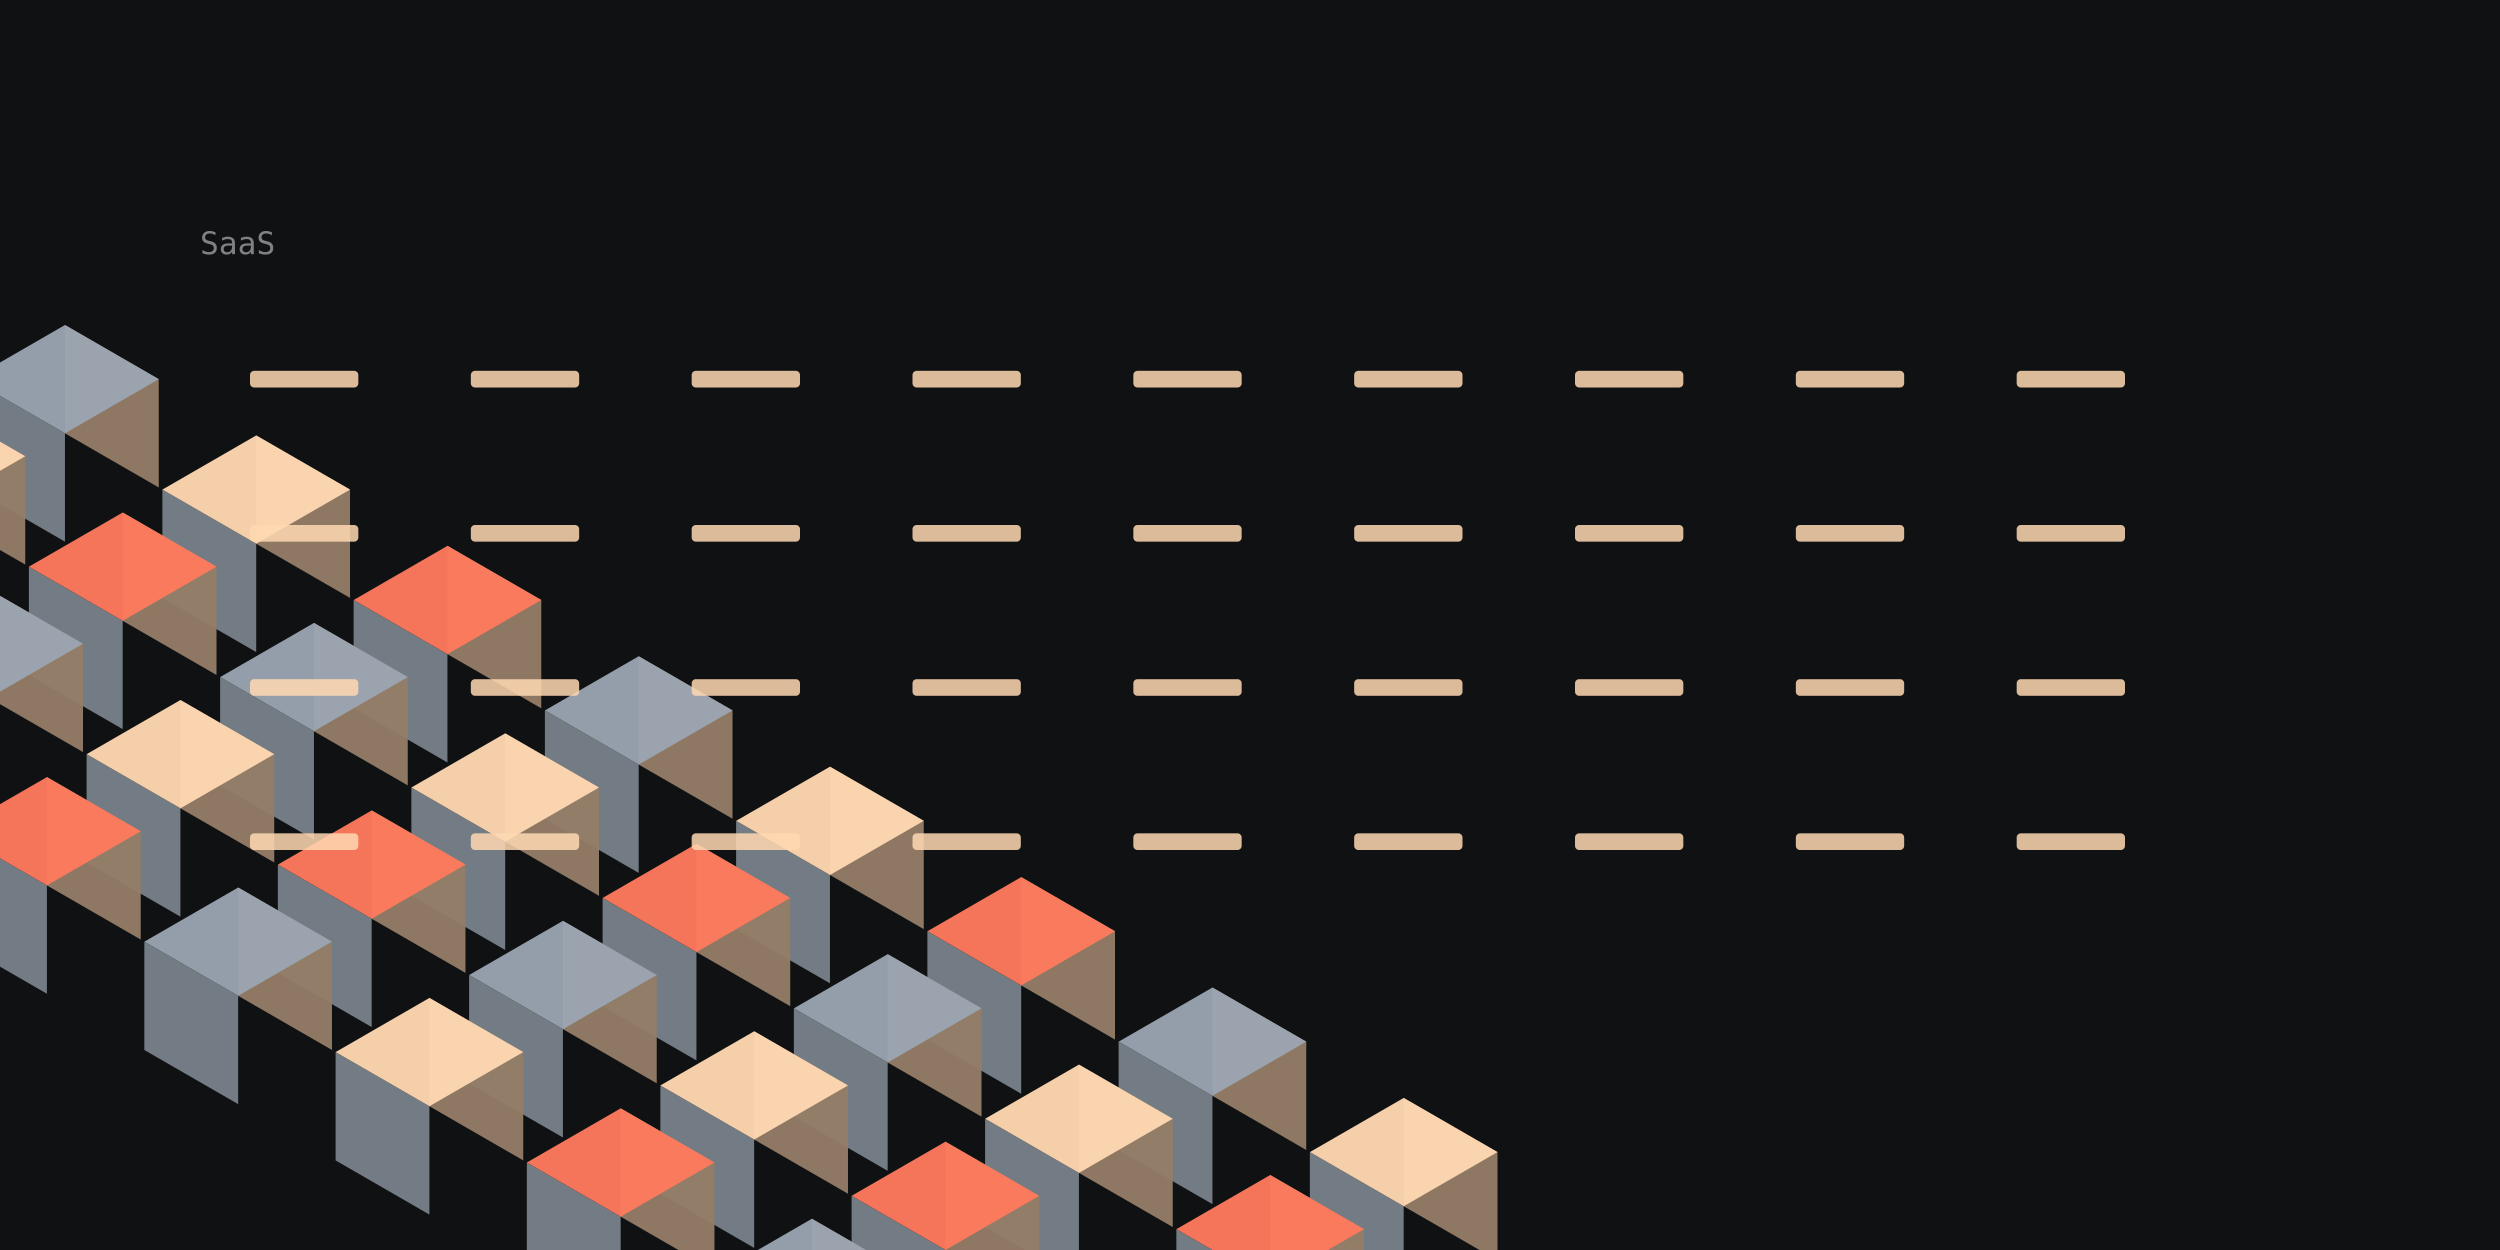
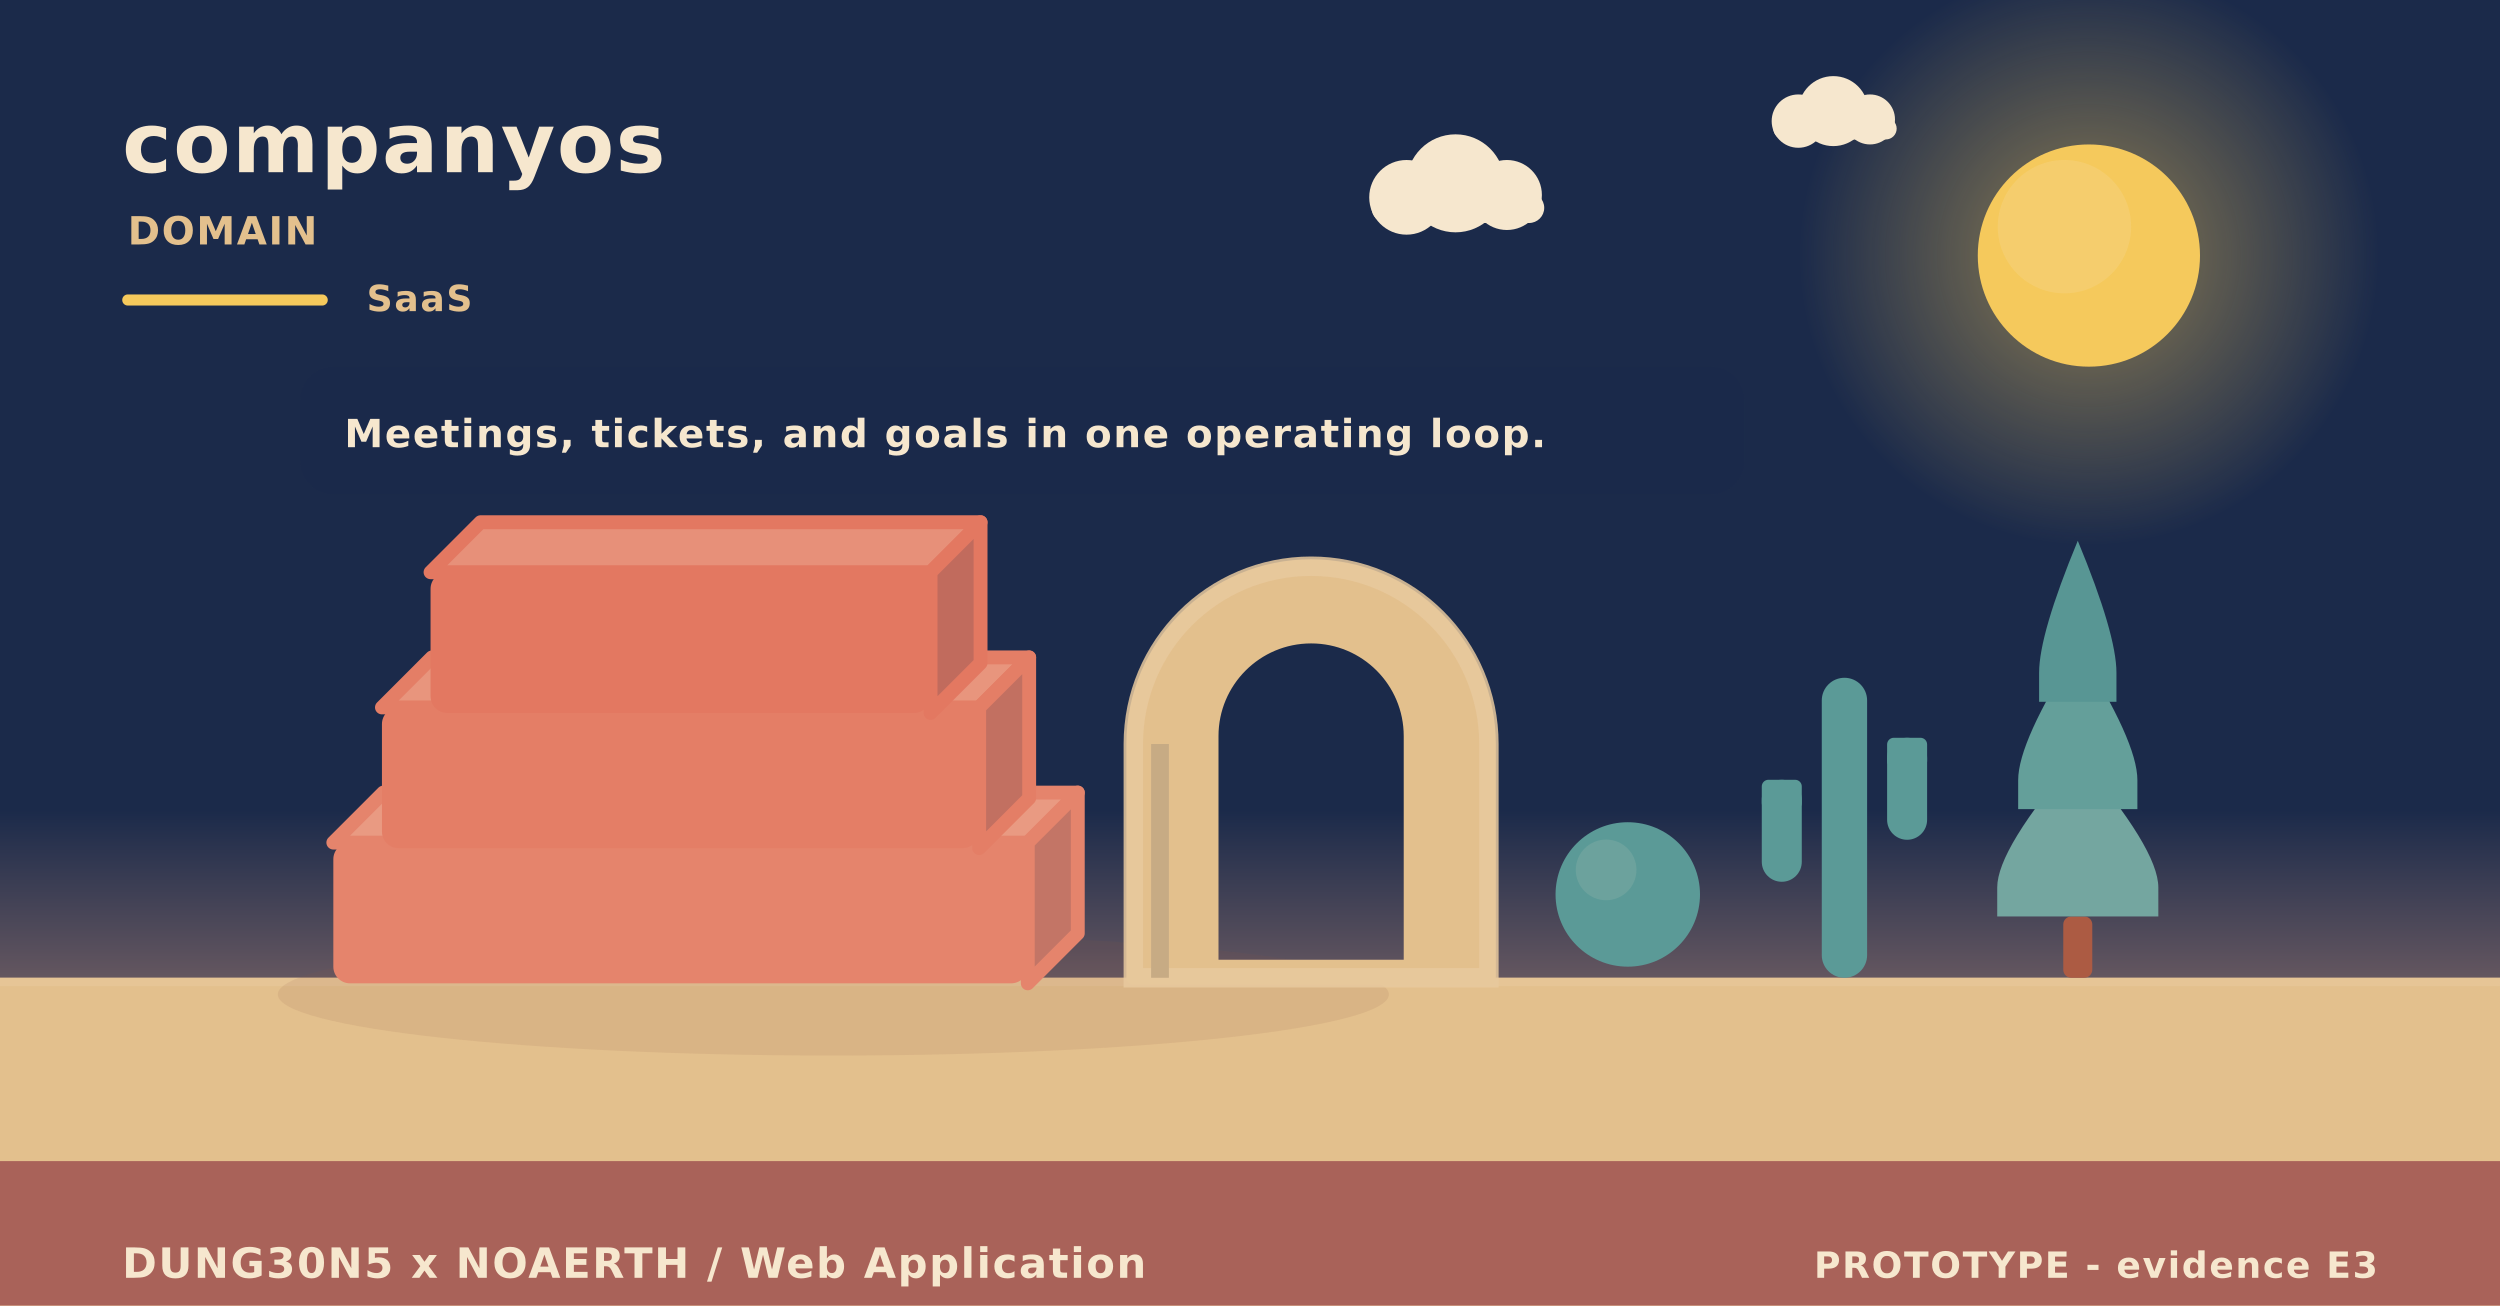
- <svg xmlns="http://www.w3.org/2000/svg" viewBox="0 0 1200 600" width="1200" height="600" role="img" aria-label="companyos domain model">
-   <rect width="1200" height="600" fill="#0f1113" />
-   <defs>
-     <linearGradient id="gd" x1="0" y1="0" x2="1" y2="1">
-       <stop offset="0%" stop-color="#ff7a5c" />
-       <stop offset="100%" stop-color="#9aa5b1" />
-     </linearGradient>
-   </defs>
+ <svg xmlns="http://www.w3.org/2000/svg" width="900" height="470" viewBox="0 0 900 470" role="img" aria-label="companyos - the problem it addresses">
+   <linearGradient id="skym" x1="0" y1="0" x2="0" y2="1">
+     <stop offset="0" stop-color="#1b2a4a" />
+     <stop offset="0.62" stop-color="#1b2a4a" />
+     <stop offset="1" stop-color="#f3ad8a" />
+   </linearGradient>
+   <rect width="900" height="470" fill="url(#skym)" />
+   <radialGradient id="sunm">
+     <stop offset="0.35" stop-color="#f5c95c" stop-opacity="0.34" />
+     <stop offset="1" stop-color="#f5c95c" stop-opacity="0" />
+   </radialGradient>
+   <circle cx="752" cy="92" r="104" fill="url(#sunm)" />
+   <circle cx="752" cy="92" r="40" fill="#f5c95c" />
+   <circle cx="743.2" cy="81.6" r="24" fill="#f5d27e" opacity="0.5" />
  <g>
-     <polygon points="-60.62,155.00 -15.59,181.00 -15.59,129.00 -60.62,103.00" fill="#947d67" opacity="0.95" />
-     <polygon points="-105.66,181.00 -60.62,207.00 -60.62,155.00 -105.66,129.00" fill="#78818a" opacity="0.95" />
-     <polygon points="-60.62,103.00 -15.59,129.00 -60.62,155.00 -105.66,129.00" fill="#ff7a5c" opacity="0.95" />
-     <g>
-       <rect x="120.00" y="178.00" width="52.00" height="8.00" rx="2.00" fill="#ffd8b1" opacity="0.85" />
-       <animateTransform attributeName="transform" type="translate" values="120.00,190.00 226.00,190.00" dur="4.909s" begin="0.0s" repeatCount="indefinite" />
-     </g>
+     <circle cx="524" cy="66" r="17.64" fill="#f6e7ce" />
+     <circle cx="506.36" cy="71.04" r="13.44" fill="#f6e7ce" />
+     <circle cx="542.48" cy="70.2" r="12.6" fill="#f6e7ce" />
+     <rect x="493.76" y="69.36" width="62.16" height="10.92" rx="5.46" fill="#f6e7ce" />
+     <animateTransform attributeName="transform" type="translate" values="0 0;24 0;0 0" dur="36s" begin="0s" repeatCount="indefinite" />
  </g>
  <g>
-     <polygon points="31.18,208.00 76.21,234.00 76.21,182.00 31.18,156.00" fill="#947d67" opacity="0.95" />
-     <polygon points="-13.86,234.00 31.18,260.00 31.18,208.00 -13.86,182.00" fill="#78818a" opacity="0.95" />
-     <polygon points="31.18,156.00 76.21,182.00 31.18,208.00 -13.86,182.00" fill="#9aa5b1" opacity="0.95" />
-     <g>
-       <rect x="226.00" y="178.00" width="52.00" height="8.00" rx="2.00" fill="#ffd8b1" opacity="0.85" />
-       <animateTransform attributeName="transform" type="translate" values="226.00,190.00 332.00,190.00" dur="4.909s" begin="0.12s" repeatCount="indefinite" />
-     </g>
+     <circle cx="660" cy="40" r="12.6" fill="#f6e7ce" />
+     <circle cx="647.4" cy="43.6" r="9.6" fill="#f6e7ce" />
+     <circle cx="673.2" cy="43" r="9" fill="#f6e7ce" />
+     <rect x="638.4" y="42.4" width="44.4" height="7.8" rx="3.9" fill="#f6e7ce" />
+     <animateTransform attributeName="transform" type="translate" values="0 0;-18 0;0 0" dur="46s" begin="3s" repeatCount="indefinite" />
  </g>
-   <g>
-     <polygon points="122.98,261.00 168.01,287.00 168.01,235.00 122.98,209.00" fill="#947d67" opacity="0.95" />
-     <polygon points="77.94,287.00 122.98,313.00 122.98,261.00 77.94,235.00" fill="#78818a" opacity="0.95" />
-     <polygon points="122.98,209.00 168.01,235.00 122.98,261.00 77.94,235.00" fill="#ffd8b1" opacity="0.95" />
-     <g>
-       <rect x="332.00" y="178.00" width="52.00" height="8.00" rx="2.00" fill="#ffd8b1" opacity="0.85" />
-       <animateTransform attributeName="transform" type="translate" values="332.00,190.00 438.00,190.00" dur="4.909s" begin="0.24s" repeatCount="indefinite" />
-     </g>
-   </g>
-   <g>
-     <polygon points="214.77,314.00 259.81,340.00 259.81,288.00 214.77,262.00" fill="#947d67" opacity="0.95" />
-     <polygon points="169.74,340.00 214.77,366.00 214.77,314.00 169.74,288.00" fill="#78818a" opacity="0.95" />
-     <polygon points="214.77,262.00 259.81,288.00 214.77,314.00 169.74,288.00" fill="#ff7a5c" opacity="0.95" />
-     <g>
-       <rect x="438.00" y="178.00" width="52.00" height="8.00" rx="2.00" fill="#ffd8b1" opacity="0.85" />
-       <animateTransform attributeName="transform" type="translate" values="438.00,190.00 544.00,190.00" dur="4.909s" begin="0.36s" repeatCount="indefinite" />
-     </g>
-   </g>
-   <g>
-     <polygon points="306.57,367.00 351.61,393.00 351.61,341.00 306.57,315.00" fill="#947d67" opacity="0.95" />
-     <polygon points="261.54,393.00 306.57,419.00 306.57,367.00 261.54,341.00" fill="#78818a" opacity="0.95" />
-     <polygon points="306.57,315.00 351.61,341.00 306.57,367.00 261.54,341.00" fill="#9aa5b1" opacity="0.95" />
-     <g>
-       <rect x="544.00" y="178.00" width="52.00" height="8.00" rx="2.00" fill="#ffd8b1" opacity="0.85" />
-       <animateTransform attributeName="transform" type="translate" values="544.00,190.00 650.00,190.00" dur="4.909s" begin="0.48s" repeatCount="indefinite" />
-     </g>
-   </g>
-   <g>
-     <polygon points="398.37,420.00 443.41,446.00 443.41,394.00 398.37,368.00" fill="#947d67" opacity="0.95" />
-     <polygon points="353.34,446.00 398.37,472.00 398.37,420.00 353.34,394.00" fill="#78818a" opacity="0.95" />
-     <polygon points="398.37,368.00 443.41,394.00 398.37,420.00 353.34,394.00" fill="#ffd8b1" opacity="0.95" />
-     <g>
-       <rect x="650.00" y="178.00" width="52.00" height="8.00" rx="2.00" fill="#ffd8b1" opacity="0.85" />
-       <animateTransform attributeName="transform" type="translate" values="650.00,190.00 756.00,190.00" dur="4.909s" begin="0.6s" repeatCount="indefinite" />
-     </g>
-   </g>
-   <g>
-     <polygon points="490.17,473.00 535.20,499.00 535.20,447.00 490.17,421.00" fill="#947d67" opacity="0.95" />
-     <polygon points="445.14,499.00 490.17,525.00 490.17,473.00 445.14,447.00" fill="#78818a" opacity="0.95" />
-     <polygon points="490.17,421.00 535.20,447.00 490.17,473.00 445.14,447.00" fill="#ff7a5c" opacity="0.95" />
-     <g>
-       <rect x="756.00" y="178.00" width="52.00" height="8.00" rx="2.00" fill="#ffd8b1" opacity="0.85" />
-       <animateTransform attributeName="transform" type="translate" values="756.00,190.00 862.00,190.00" dur="4.909s" begin="0.72s" repeatCount="indefinite" />
-     </g>
-   </g>
-   <g>
-     <polygon points="581.97,526.00 627.00,552.00 627.00,500.00 581.97,474.00" fill="#947d67" opacity="0.95" />
-     <polygon points="536.94,552.00 581.97,578.00 581.97,526.00 536.94,500.00" fill="#78818a" opacity="0.95" />
-     <polygon points="581.97,474.00 627.00,500.00 581.97,526.00 536.94,500.00" fill="#9aa5b1" opacity="0.95" />
-     <g>
-       <rect x="862.00" y="178.00" width="52.00" height="8.00" rx="2.00" fill="#ffd8b1" opacity="0.85" />
-       <animateTransform attributeName="transform" type="translate" values="862.00,190.00 968.00,190.00" dur="4.909s" begin="0.84s" repeatCount="indefinite" />
-     </g>
-   </g>
-   <g>
-     <polygon points="673.77,579.00 718.80,605.00 718.80,553.00 673.77,527.00" fill="#947d67" opacity="0.95" />
-     <polygon points="628.73,605.00 673.77,631.00 673.77,579.00 628.73,553.00" fill="#78818a" opacity="0.95" />
-     <polygon points="673.77,527.00 718.80,553.00 673.77,579.00 628.73,553.00" fill="#ffd8b1" opacity="0.95" />
-     <g>
-       <rect x="968.00" y="178.00" width="52.00" height="8.00" rx="2.00" fill="#ffd8b1" opacity="0.85" />
-       <animateTransform attributeName="transform" type="translate" values="968.00,190.00 1074.00,190.00" dur="4.909s" begin="0.96s" repeatCount="indefinite" />
-     </g>
-   </g>
-   <g>
-     <polygon points="-124.71,192.00 -79.67,218.00 -79.67,166.00 -124.71,140.00" fill="#947d67" opacity="0.95" />
-     <polygon points="-169.74,218.00 -124.71,244.00 -124.71,192.00 -169.74,166.00" fill="#78818a" opacity="0.95" />
-     <polygon points="-124.71,140.00 -79.67,166.00 -124.71,192.00 -169.74,166.00" fill="#9aa5b1" opacity="0.95" />
-     <g>
-       <rect x="120.00" y="252.00" width="52.00" height="8.00" rx="2.00" fill="#ffd8b1" opacity="0.85" />
-       <animateTransform attributeName="transform" type="translate" values="120.00,264.00 226.00,264.00" dur="4.909s" begin="0.3s" repeatCount="indefinite" />
-     </g>
-   </g>
-   <g>
-     <polygon points="-32.91,245.00 12.12,271.00 12.12,219.00 -32.91,193.00" fill="#947d67" opacity="0.95" />
-     <polygon points="-77.94,271.00 -32.91,297.00 -32.91,245.00 -77.94,219.00" fill="#78818a" opacity="0.95" />
-     <polygon points="-32.91,193.00 12.12,219.00 -32.91,245.00 -77.94,219.00" fill="#ffd8b1" opacity="0.95" />
-     <g>
-       <rect x="226.00" y="252.00" width="52.00" height="8.00" rx="2.00" fill="#ffd8b1" opacity="0.85" />
-       <animateTransform attributeName="transform" type="translate" values="226.00,264.00 332.00,264.00" dur="4.909s" begin="0.42s" repeatCount="indefinite" />
-     </g>
-   </g>
-   <g>
-     <polygon points="58.89,298.00 103.92,324.00 103.92,272.00 58.89,246.00" fill="#947d67" opacity="0.95" />
-     <polygon points="13.86,324.00 58.89,350.00 58.89,298.00 13.86,272.00" fill="#78818a" opacity="0.95" />
-     <polygon points="58.89,246.00 103.92,272.00 58.89,298.00 13.86,272.00" fill="#ff7a5c" opacity="0.95" />
-     <g>
-       <rect x="332.00" y="252.00" width="52.00" height="8.00" rx="2.00" fill="#ffd8b1" opacity="0.85" />
-       <animateTransform attributeName="transform" type="translate" values="332.00,264.00 438.00,264.00" dur="4.909s" begin="0.54s" repeatCount="indefinite" />
-     </g>
-   </g>
-   <g>
-     <polygon points="150.69,351.00 195.72,377.00 195.72,325.00 150.69,299.00" fill="#947d67" opacity="0.95" />
-     <polygon points="105.66,377.00 150.69,403.00 150.69,351.00 105.66,325.00" fill="#78818a" opacity="0.95" />
-     <polygon points="150.69,299.00 195.72,325.00 150.69,351.00 105.66,325.00" fill="#9aa5b1" opacity="0.95" />
-     <g>
-       <rect x="438.00" y="252.00" width="52.00" height="8.00" rx="2.00" fill="#ffd8b1" opacity="0.85" />
-       <animateTransform attributeName="transform" type="translate" values="438.00,264.00 544.00,264.00" dur="4.909s" begin="0.66s" repeatCount="indefinite" />
-     </g>
-   </g>
-   <g>
-     <polygon points="242.49,404.00 287.52,430.00 287.52,378.00 242.49,352.00" fill="#947d67" opacity="0.95" />
-     <polygon points="197.45,430.00 242.49,456.00 242.49,404.00 197.45,378.00" fill="#78818a" opacity="0.95" />
-     <polygon points="242.49,352.00 287.52,378.00 242.49,404.00 197.45,378.00" fill="#ffd8b1" opacity="0.95" />
-     <g>
-       <rect x="544.00" y="252.00" width="52.00" height="8.00" rx="2.00" fill="#ffd8b1" opacity="0.85" />
-       <animateTransform attributeName="transform" type="translate" values="544.00,264.00 650.00,264.00" dur="4.909s" begin="0.78s" repeatCount="indefinite" />
-     </g>
-   </g>
-   <g>
-     <polygon points="334.29,457.00 379.32,483.00 379.32,431.00 334.29,405.00" fill="#947d67" opacity="0.95" />
-     <polygon points="289.25,483.00 334.29,509.00 334.29,457.00 289.25,431.00" fill="#78818a" opacity="0.95" />
-     <polygon points="334.29,405.00 379.32,431.00 334.29,457.00 289.25,431.00" fill="#ff7a5c" opacity="0.95" />
-     <g>
-       <rect x="650.00" y="252.00" width="52.00" height="8.00" rx="2.00" fill="#ffd8b1" opacity="0.85" />
-       <animateTransform attributeName="transform" type="translate" values="650.00,264.00 756.00,264.00" dur="4.909s" begin="0.9s" repeatCount="indefinite" />
-     </g>
-   </g>
-   <g>
-     <polygon points="426.08,510.00 471.12,536.00 471.12,484.00 426.08,458.00" fill="#947d67" opacity="0.95" />
-     <polygon points="381.05,536.00 426.08,562.00 426.08,510.00 381.05,484.00" fill="#78818a" opacity="0.95" />
-     <polygon points="426.08,458.00 471.12,484.00 426.08,510.00 381.05,484.00" fill="#9aa5b1" opacity="0.95" />
-     <g>
-       <rect x="756.00" y="252.00" width="52.00" height="8.00" rx="2.00" fill="#ffd8b1" opacity="0.85" />
-       <animateTransform attributeName="transform" type="translate" values="756.00,264.00 862.00,264.00" dur="4.909s" begin="1.02s" repeatCount="indefinite" />
-     </g>
-   </g>
-   <g>
-     <polygon points="517.88,563.00 562.92,589.00 562.92,537.00 517.88,511.00" fill="#947d67" opacity="0.95" />
-     <polygon points="472.85,589.00 517.88,615.00 517.88,563.00 472.85,537.00" fill="#78818a" opacity="0.95" />
-     <polygon points="517.88,511.00 562.92,537.00 517.88,563.00 472.85,537.00" fill="#ffd8b1" opacity="0.95" />
-     <g>
-       <rect x="862.00" y="252.00" width="52.00" height="8.00" rx="2.00" fill="#ffd8b1" opacity="0.85" />
-       <animateTransform attributeName="transform" type="translate" values="862.00,264.00 968.00,264.00" dur="4.909s" begin="1.14s" repeatCount="indefinite" />
-     </g>
-   </g>
-   <g>
-     <polygon points="609.68,616.00 654.72,642.00 654.72,590.00 609.68,564.00" fill="#947d67" opacity="0.95" />
-     <polygon points="564.65,642.00 609.68,668.00 609.68,616.00 564.65,590.00" fill="#78818a" opacity="0.95" />
-     <polygon points="609.68,564.00 654.72,590.00 609.68,616.00 564.65,590.00" fill="#ff7a5c" opacity="0.95" />
-     <g>
-       <rect x="968.00" y="252.00" width="52.00" height="8.00" rx="2.00" fill="#ffd8b1" opacity="0.85" />
-       <animateTransform attributeName="transform" type="translate" values="968.00,264.00 1074.00,264.00" dur="4.909s" begin="1.26s" repeatCount="indefinite" />
-     </g>
-   </g>
-   <g>
-     <polygon points="-188.79,229.00 -143.76,255.00 -143.76,203.00 -188.79,177.00" fill="#947d67" opacity="0.95" />
-     <polygon points="-233.83,255.00 -188.79,281.00 -188.79,229.00 -233.83,203.00" fill="#78818a" opacity="0.95" />
-     <polygon points="-188.79,177.00 -143.76,203.00 -188.79,229.00 -233.83,203.00" fill="#ffd8b1" opacity="0.95" />
-     <g>
-       <rect x="120.00" y="326.00" width="52.00" height="8.00" rx="2.00" fill="#ffd8b1" opacity="0.85" />
-       <animateTransform attributeName="transform" type="translate" values="120.00,338.00 226.00,338.00" dur="4.909s" begin="0.6s" repeatCount="indefinite" />
-     </g>
-   </g>
-   <g>
-     <polygon points="-96.99,282.00 -51.96,308.00 -51.96,256.00 -96.99,230.00" fill="#947d67" opacity="0.95" />
-     <polygon points="-142.03,308.00 -96.99,334.00 -96.99,282.00 -142.03,256.00" fill="#78818a" opacity="0.95" />
-     <polygon points="-96.99,230.00 -51.96,256.00 -96.99,282.00 -142.03,256.00" fill="#ff7a5c" opacity="0.95" />
-     <g>
-       <rect x="226.00" y="326.00" width="52.00" height="8.00" rx="2.00" fill="#ffd8b1" opacity="0.85" />
-       <animateTransform attributeName="transform" type="translate" values="226.00,338.00 332.00,338.00" dur="4.909s" begin="0.72s" repeatCount="indefinite" />
-     </g>
-   </g>
-   <g>
-     <polygon points="-5.20,335.00 39.84,361.00 39.84,309.00 -5.20,283.00" fill="#947d67" opacity="0.95" />
-     <polygon points="-50.23,361.00 -5.20,387.00 -5.20,335.00 -50.23,309.00" fill="#78818a" opacity="0.95" />
-     <polygon points="-5.20,283.00 39.84,309.00 -5.20,335.00 -50.23,309.00" fill="#9aa5b1" opacity="0.95" />
-     <g>
-       <rect x="332.00" y="326.00" width="52.00" height="8.00" rx="2.00" fill="#ffd8b1" opacity="0.85" />
-       <animateTransform attributeName="transform" type="translate" values="332.00,338.00 438.00,338.00" dur="4.909s" begin="0.84s" repeatCount="indefinite" />
-     </g>
-   </g>
-   <g>
-     <polygon points="86.60,388.00 131.64,414.00 131.64,362.00 86.60,336.00" fill="#947d67" opacity="0.95" />
-     <polygon points="41.57,414.00 86.60,440.00 86.60,388.00 41.57,362.00" fill="#78818a" opacity="0.95" />
-     <polygon points="86.60,336.00 131.64,362.00 86.60,388.00 41.57,362.00" fill="#ffd8b1" opacity="0.95" />
-     <g>
-       <rect x="438.00" y="326.00" width="52.00" height="8.00" rx="2.00" fill="#ffd8b1" opacity="0.85" />
-       <animateTransform attributeName="transform" type="translate" values="438.00,338.00 544.00,338.00" dur="4.909s" begin="0.96s" repeatCount="indefinite" />
-     </g>
-   </g>
-   <g>
-     <polygon points="178.40,441.00 223.43,467.00 223.43,415.00 178.40,389.00" fill="#947d67" opacity="0.95" />
-     <polygon points="133.37,467.00 178.40,493.00 178.40,441.00 133.37,415.00" fill="#78818a" opacity="0.95" />
-     <polygon points="178.40,389.00 223.43,415.00 178.40,441.00 133.37,415.00" fill="#ff7a5c" opacity="0.95" />
-     <g>
-       <rect x="544.00" y="326.00" width="52.00" height="8.00" rx="2.00" fill="#ffd8b1" opacity="0.85" />
-       <animateTransform attributeName="transform" type="translate" values="544.00,338.00 650.00,338.00" dur="4.909s" begin="1.08s" repeatCount="indefinite" />
-     </g>
-   </g>
-   <g>
-     <polygon points="270.20,494.00 315.23,520.00 315.23,468.00 270.20,442.00" fill="#947d67" opacity="0.95" />
-     <polygon points="225.17,520.00 270.20,546.00 270.20,494.00 225.17,468.00" fill="#78818a" opacity="0.95" />
-     <polygon points="270.20,442.00 315.23,468.00 270.20,494.00 225.17,468.00" fill="#9aa5b1" opacity="0.95" />
-     <g>
-       <rect x="650.00" y="326.00" width="52.00" height="8.00" rx="2.00" fill="#ffd8b1" opacity="0.85" />
-       <animateTransform attributeName="transform" type="translate" values="650.00,338.00 756.00,338.00" dur="4.909s" begin="1.2s" repeatCount="indefinite" />
-     </g>
-   </g>
-   <g>
-     <polygon points="362.00,547.00 407.03,573.00 407.03,521.00 362.00,495.00" fill="#947d67" opacity="0.95" />
-     <polygon points="316.97,573.00 362.00,599.00 362.00,547.00 316.97,521.00" fill="#78818a" opacity="0.95" />
-     <polygon points="362.00,495.00 407.03,521.00 362.00,547.00 316.97,521.00" fill="#ffd8b1" opacity="0.95" />
-     <g>
-       <rect x="756.00" y="326.00" width="52.00" height="8.00" rx="2.00" fill="#ffd8b1" opacity="0.85" />
-       <animateTransform attributeName="transform" type="translate" values="756.00,338.00 862.00,338.00" dur="4.909s" begin="1.32s" repeatCount="indefinite" />
-     </g>
-   </g>
-   <g>
-     <polygon points="453.80,600.00 498.83,626.00 498.83,574.00 453.80,548.00" fill="#947d67" opacity="0.95" />
-     <polygon points="408.76,626.00 453.80,652.00 453.80,600.00 408.76,574.00" fill="#78818a" opacity="0.95" />
-     <polygon points="453.80,548.00 498.83,574.00 453.80,600.00 408.76,574.00" fill="#ff7a5c" opacity="0.95" />
-     <g>
-       <rect x="862.00" y="326.00" width="52.00" height="8.00" rx="2.00" fill="#ffd8b1" opacity="0.85" />
-       <animateTransform attributeName="transform" type="translate" values="862.00,338.00 968.00,338.00" dur="4.909s" begin="1.44s" repeatCount="indefinite" />
-     </g>
-   </g>
-   <g>
-     <polygon points="545.60,653.00 590.63,679.00 590.63,627.00 545.60,601.00" fill="#947d67" opacity="0.95" />
-     <polygon points="500.56,679.00 545.60,705.00 545.60,653.00 500.56,627.00" fill="#78818a" opacity="0.95" />
-     <polygon points="545.60,601.00 590.63,627.00 545.60,653.00 500.56,627.00" fill="#9aa5b1" opacity="0.95" />
-     <g>
-       <rect x="968.00" y="326.00" width="52.00" height="8.00" rx="2.00" fill="#ffd8b1" opacity="0.85" />
-       <animateTransform attributeName="transform" type="translate" values="968.00,338.00 1074.00,338.00" dur="4.909s" begin="1.56s" repeatCount="indefinite" />
-     </g>
-   </g>
-   <g>
-     <polygon points="-252.88,266.00 -207.85,292.00 -207.85,240.00 -252.88,214.00" fill="#947d67" opacity="0.95" />
-     <polygon points="-297.91,292.00 -252.88,318.00 -252.88,266.00 -297.91,240.00" fill="#78818a" opacity="0.95" />
-     <polygon points="-252.88,214.00 -207.85,240.00 -252.88,266.00 -297.91,240.00" fill="#ff7a5c" opacity="0.95" />
-     <g>
-       <rect x="120.00" y="400.00" width="52.00" height="8.00" rx="2.00" fill="#ffd8b1" opacity="0.85" />
-       <animateTransform attributeName="transform" type="translate" values="120.00,412.00 226.00,412.00" dur="4.909s" begin="0.9s" repeatCount="indefinite" />
-     </g>
-   </g>
-   <g>
-     <polygon points="-161.08,319.00 -116.05,345.00 -116.05,293.00 -161.08,267.00" fill="#947d67" opacity="0.95" />
-     <polygon points="-206.11,345.00 -161.08,371.00 -161.08,319.00 -206.11,293.00" fill="#78818a" opacity="0.95" />
-     <polygon points="-161.08,267.00 -116.05,293.00 -161.08,319.00 -206.11,293.00" fill="#9aa5b1" opacity="0.95" />
-     <g>
-       <rect x="226.00" y="400.00" width="52.00" height="8.00" rx="2.00" fill="#ffd8b1" opacity="0.85" />
-       <animateTransform attributeName="transform" type="translate" values="226.00,412.00 332.00,412.00" dur="4.909s" begin="1.02s" repeatCount="indefinite" />
-     </g>
-   </g>
-   <g>
-     <polygon points="-69.28,372.00 -24.25,398.00 -24.25,346.00 -69.28,320.00" fill="#947d67" opacity="0.95" />
-     <polygon points="-114.32,398.00 -69.28,424.00 -69.28,372.00 -114.32,346.00" fill="#78818a" opacity="0.95" />
-     <polygon points="-69.28,320.00 -24.25,346.00 -69.28,372.00 -114.32,346.00" fill="#ffd8b1" opacity="0.95" />
-     <g>
-       <rect x="332.00" y="400.00" width="52.00" height="8.00" rx="2.00" fill="#ffd8b1" opacity="0.85" />
-       <animateTransform attributeName="transform" type="translate" values="332.00,412.00 438.00,412.00" dur="4.909s" begin="1.14s" repeatCount="indefinite" />
-     </g>
-   </g>
-   <g>
-     <polygon points="22.52,425.00 67.55,451.00 67.55,399.00 22.52,373.00" fill="#947d67" opacity="0.95" />
-     <polygon points="-22.52,451.00 22.52,477.00 22.52,425.00 -22.52,399.00" fill="#78818a" opacity="0.95" />
-     <polygon points="22.52,373.00 67.55,399.00 22.52,425.00 -22.52,399.00" fill="#ff7a5c" opacity="0.95" />
-     <g>
-       <rect x="438.00" y="400.00" width="52.00" height="8.00" rx="2.00" fill="#ffd8b1" opacity="0.85" />
-       <animateTransform attributeName="transform" type="translate" values="438.00,412.00 544.00,412.00" dur="4.909s" begin="1.26s" repeatCount="indefinite" />
-     </g>
-   </g>
-   <g>
-     <polygon points="114.32,478.00 159.35,504.00 159.35,452.00 114.32,426.00" fill="#947d67" opacity="0.95" />
-     <polygon points="69.28,504.00 114.32,530.00 114.32,478.00 69.28,452.00" fill="#78818a" opacity="0.95" />
-     <polygon points="114.32,426.00 159.35,452.00 114.32,478.00 69.28,452.00" fill="#9aa5b1" opacity="0.95" />
-     <g>
-       <rect x="544.00" y="400.00" width="52.00" height="8.00" rx="2.00" fill="#ffd8b1" opacity="0.85" />
-       <animateTransform attributeName="transform" type="translate" values="544.00,412.00 650.00,412.00" dur="4.909s" begin="1.38s" repeatCount="indefinite" />
-     </g>
-   </g>
-   <g>
-     <polygon points="206.11,531.00 251.15,557.00 251.15,505.00 206.11,479.00" fill="#947d67" opacity="0.95" />
-     <polygon points="161.08,557.00 206.11,583.00 206.11,531.00 161.08,505.00" fill="#78818a" opacity="0.95" />
-     <polygon points="206.11,479.00 251.15,505.00 206.11,531.00 161.08,505.00" fill="#ffd8b1" opacity="0.95" />
-     <g>
-       <rect x="650.00" y="400.00" width="52.00" height="8.00" rx="2.00" fill="#ffd8b1" opacity="0.85" />
-       <animateTransform attributeName="transform" type="translate" values="650.00,412.00 756.00,412.00" dur="4.909s" begin="1.5s" repeatCount="indefinite" />
-     </g>
-   </g>
-   <g>
-     <polygon points="297.91,584.00 342.95,610.00 342.95,558.00 297.91,532.00" fill="#947d67" opacity="0.95" />
-     <polygon points="252.88,610.00 297.91,636.00 297.91,584.00 252.88,558.00" fill="#78818a" opacity="0.95" />
-     <polygon points="297.91,532.00 342.95,558.00 297.91,584.00 252.88,558.00" fill="#ff7a5c" opacity="0.95" />
-     <g>
-       <rect x="756.00" y="400.00" width="52.00" height="8.00" rx="2.00" fill="#ffd8b1" opacity="0.85" />
-       <animateTransform attributeName="transform" type="translate" values="756.00,412.00 862.00,412.00" dur="4.909s" begin="1.62s" repeatCount="indefinite" />
-     </g>
-   </g>
-   <g>
-     <polygon points="389.71,637.00 434.74,663.00 434.74,611.00 389.71,585.00" fill="#947d67" opacity="0.95" />
-     <polygon points="344.68,663.00 389.71,689.00 389.71,637.00 344.68,611.00" fill="#78818a" opacity="0.95" />
-     <polygon points="389.71,585.00 434.74,611.00 389.71,637.00 344.68,611.00" fill="#9aa5b1" opacity="0.95" />
-     <g>
-       <rect x="862.00" y="400.00" width="52.00" height="8.00" rx="2.00" fill="#ffd8b1" opacity="0.85" />
-       <animateTransform attributeName="transform" type="translate" values="862.00,412.00 968.00,412.00" dur="4.909s" begin="1.74s" repeatCount="indefinite" />
-     </g>
-   </g>
-   <g>
-     <polygon points="481.51,690.00 526.54,716.00 526.54,664.00 481.51,638.00" fill="#947d67" opacity="0.95" />
-     <polygon points="436.48,716.00 481.51,742.00 481.51,690.00 436.48,664.00" fill="#78818a" opacity="0.95" />
-     <polygon points="481.51,638.00 526.54,664.00 481.51,690.00 436.48,664.00" fill="#ffd8b1" opacity="0.95" />
-     <g>
-       <rect x="968.00" y="400.00" width="52.00" height="8.00" rx="2.00" fill="#ffd8b1" opacity="0.85" />
-       <animateTransform attributeName="transform" type="translate" values="968.00,412.00 1074.00,412.00" dur="4.909s" begin="1.86s" repeatCount="indefinite" />
-     </g>
-   </g>
-   <text x="96" y="122" font-family="ui-monospace,Menlo,monospace" font-size="15" fill="rgba(241,243,245,0.500)">SaaS</text>
+   <rect x="0" y="352" width="900" height="118" fill="#e3c08d" />
+   <rect x="0" y="352" width="900" height="3" fill="#e6c596" />
+   <text x="44" y="62" font-family="Verdana,DejaVu Sans,sans-serif" font-size="30" font-weight="700" letter-spacing="0.6" fill="#f6e7ce" text-anchor="start">companyos</text>
+   <text x="46" y="88" font-family="Verdana,DejaVu Sans,sans-serif" font-size="14" font-weight="700" letter-spacing="0.6" fill="#e3c08d" text-anchor="start">DOMAIN</text>
+   <rect x="44" y="106" width="74" height="4" rx="2" fill="#f5c95c" />
+   <text x="132" y="112" font-family="Verdana,DejaVu Sans,sans-serif" font-size="13" font-weight="700" letter-spacing="0.6" fill="#e3c08d" text-anchor="start">SaaS</text>
+   <ellipse cx="300" cy="358" rx="200" ry="22" fill="rgba(138,90,68,0.11)" />
+   <path d="M120,303.33 L370,303.33 L388,285.33 L138,285.33 Z" fill="#e99a82" stroke="#e5846c" stroke-width="5" stroke-linejoin="round" />
+   <path d="M370,303.33 L388,285.33 L388,336 L370,354 Z" fill="#c37566" stroke="#e5846c" stroke-width="5" stroke-linejoin="round" />
+   <rect x="120" y="303.33" width="250" height="50.67" rx="6" fill="#e5846c" />
+   <path d="M137.5,254.67 L352.5,254.67 L370.5,236.67 L155.5,236.67 Z" fill="#e8957d" stroke="#e47e66" stroke-width="5" stroke-linejoin="round" />
+   <path d="M352.5,254.67 L370.5,236.67 L370.5,287.33 L352.5,305.33 Z" fill="#c27061" stroke="#e47e66" stroke-width="5" stroke-linejoin="round" />
+   <rect x="137.5" y="254.67" width="215" height="50.67" rx="6" fill="#e47e66" />
+   <path d="M155,206 L335,206 L353,188 L173,188 Z" fill="#e79079" stroke="#e37861" stroke-width="5" stroke-linejoin="round" />
+   <path d="M335,206 L353,188 L353,238.67 L335,256.67 Z" fill="#c16b5d" stroke="#e37861" stroke-width="5" stroke-linejoin="round" />
+   <rect x="155" y="206" width="180" height="50.67" rx="6" fill="#e37861" />
+   <path d="M408,352 L408,267.84 A64,64 0 0 1 536,267.84 L536,352 Z M436.16,348 L436.16,264.97 A35.84,35.84 0 0 1 507.84,264.97 L507.84,348 Z" fill="#e3c08d" fill-rule="evenodd" stroke="#e3c08d" stroke-width="5" stroke-linejoin="round" />
+   <path d="M408,352 L408,267.84 A64,64 0 0 1 536,267.84 L536,352 Z" fill="none" stroke="#e8c99d" stroke-width="7" stroke-linecap="round" opacity="0.85" />
+   <rect x="414.4" y="267.84" width="6.4" height="84.16" fill="#c7ab84" />
+   <circle cx="586" cy="322" r="26" fill="#5b9a97" />
+   <circle cx="578.2" cy="313.16" r="10.92" fill="#7aa9a2" opacity="0.55" />
+   <rect x="655.84" y="244" width="16.32" height="108" rx="8.16" fill="#5b9a97" />
+   <rect x="634.24" y="280.72" width="14.4" height="36.72" rx="7.2" fill="#5b9a97" />
+   <rect x="634.24" y="280.72" width="14.4" height="10.8" rx="2.4" fill="#5b9a97" />
+   <rect x="679.36" y="265.6" width="14.4" height="36.72" rx="7.2" fill="#5b9a97" />
+   <rect x="679.36" y="265.6" width="14.4" height="10.8" rx="2.4" fill="#5b9a97" />
+   <rect x="742.78" y="329.92" width="10.44" height="22.08" rx="2.9" fill="#ac5b43" />
+   <path d="M748,271.96 Q719,305.58 719,319.49 Q719,329.92 719,329.92 L777,329.92 Q777,329.92 777,319.49 Q777,305.58 748,271.96 Z" fill="#74a6a0" />
+   <path d="M748,233.32 Q726.54,266.94 726.54,280.85 Q726.54,291.28 726.54,291.28 L769.46,291.28 Q769.46,291.28 769.46,280.85 Q769.46,266.94 748,233.32 Z" fill="#649f9a" />
+   <path d="M748,194.68 Q734.08,228.3 734.08,242.21 Q734.08,252.64 734.08,252.64 L761.92,252.64 Q761.92,252.64 761.92,242.21 Q761.92,228.3 748,194.68 Z" fill="#589694" />
+   <rect x="108" y="132" width="520" height="46" rx="12" fill="rgba(27,42,74,0.42)" opacity="0.94" />
+   <text x="124" y="161" font-family="Verdana,DejaVu Sans,sans-serif" font-size="14" font-weight="700" letter-spacing="0.6" fill="#f6e7ce" text-anchor="start">Meetings, tickets, and goals in one operating loop.</text>
+   <rect x="0" y="418" width="900" height="52" rx="0" fill="#a65c56" opacity="0.94" />
+   <text x="44" y="460" font-family="Verdana,DejaVu Sans,sans-serif" font-size="15" font-weight="700" letter-spacing="0.6" fill="#f6e7ce" text-anchor="start">DUNG30N5 x NOAERTH  /  Web Application</text>
+   <text x="856" y="460" font-family="Verdana,DejaVu Sans,sans-serif" font-size="13" font-weight="700" letter-spacing="0.6" fill="#f6e7ce" text-anchor="end">PROTOTYPE  -  evidence E3</text>
</svg>
